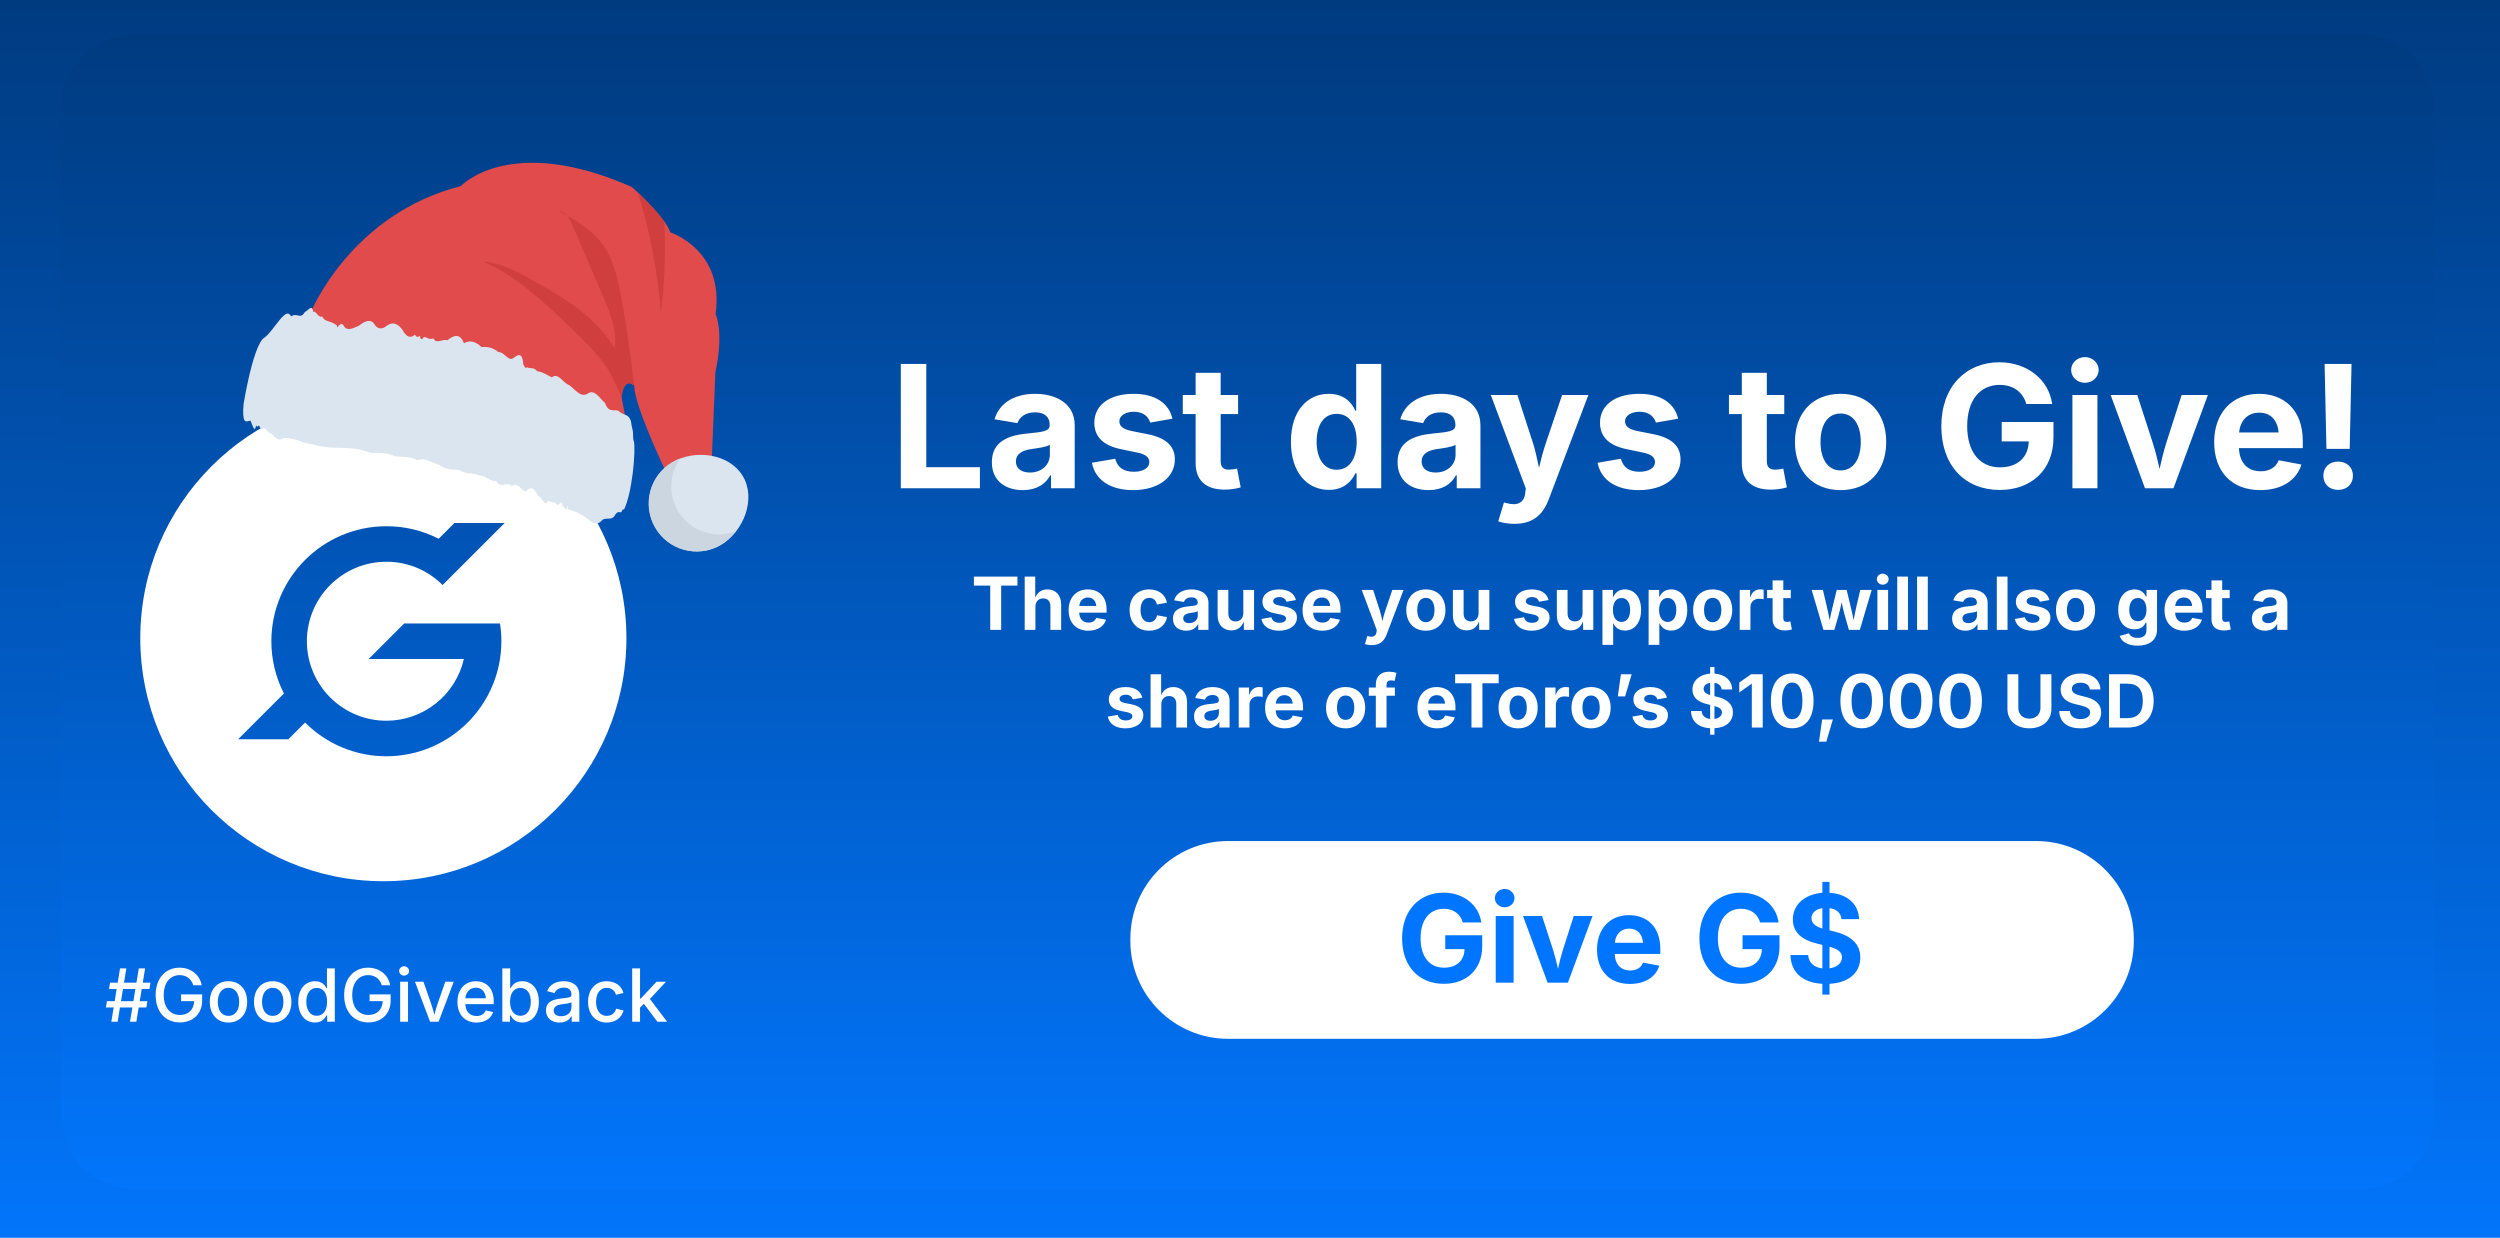
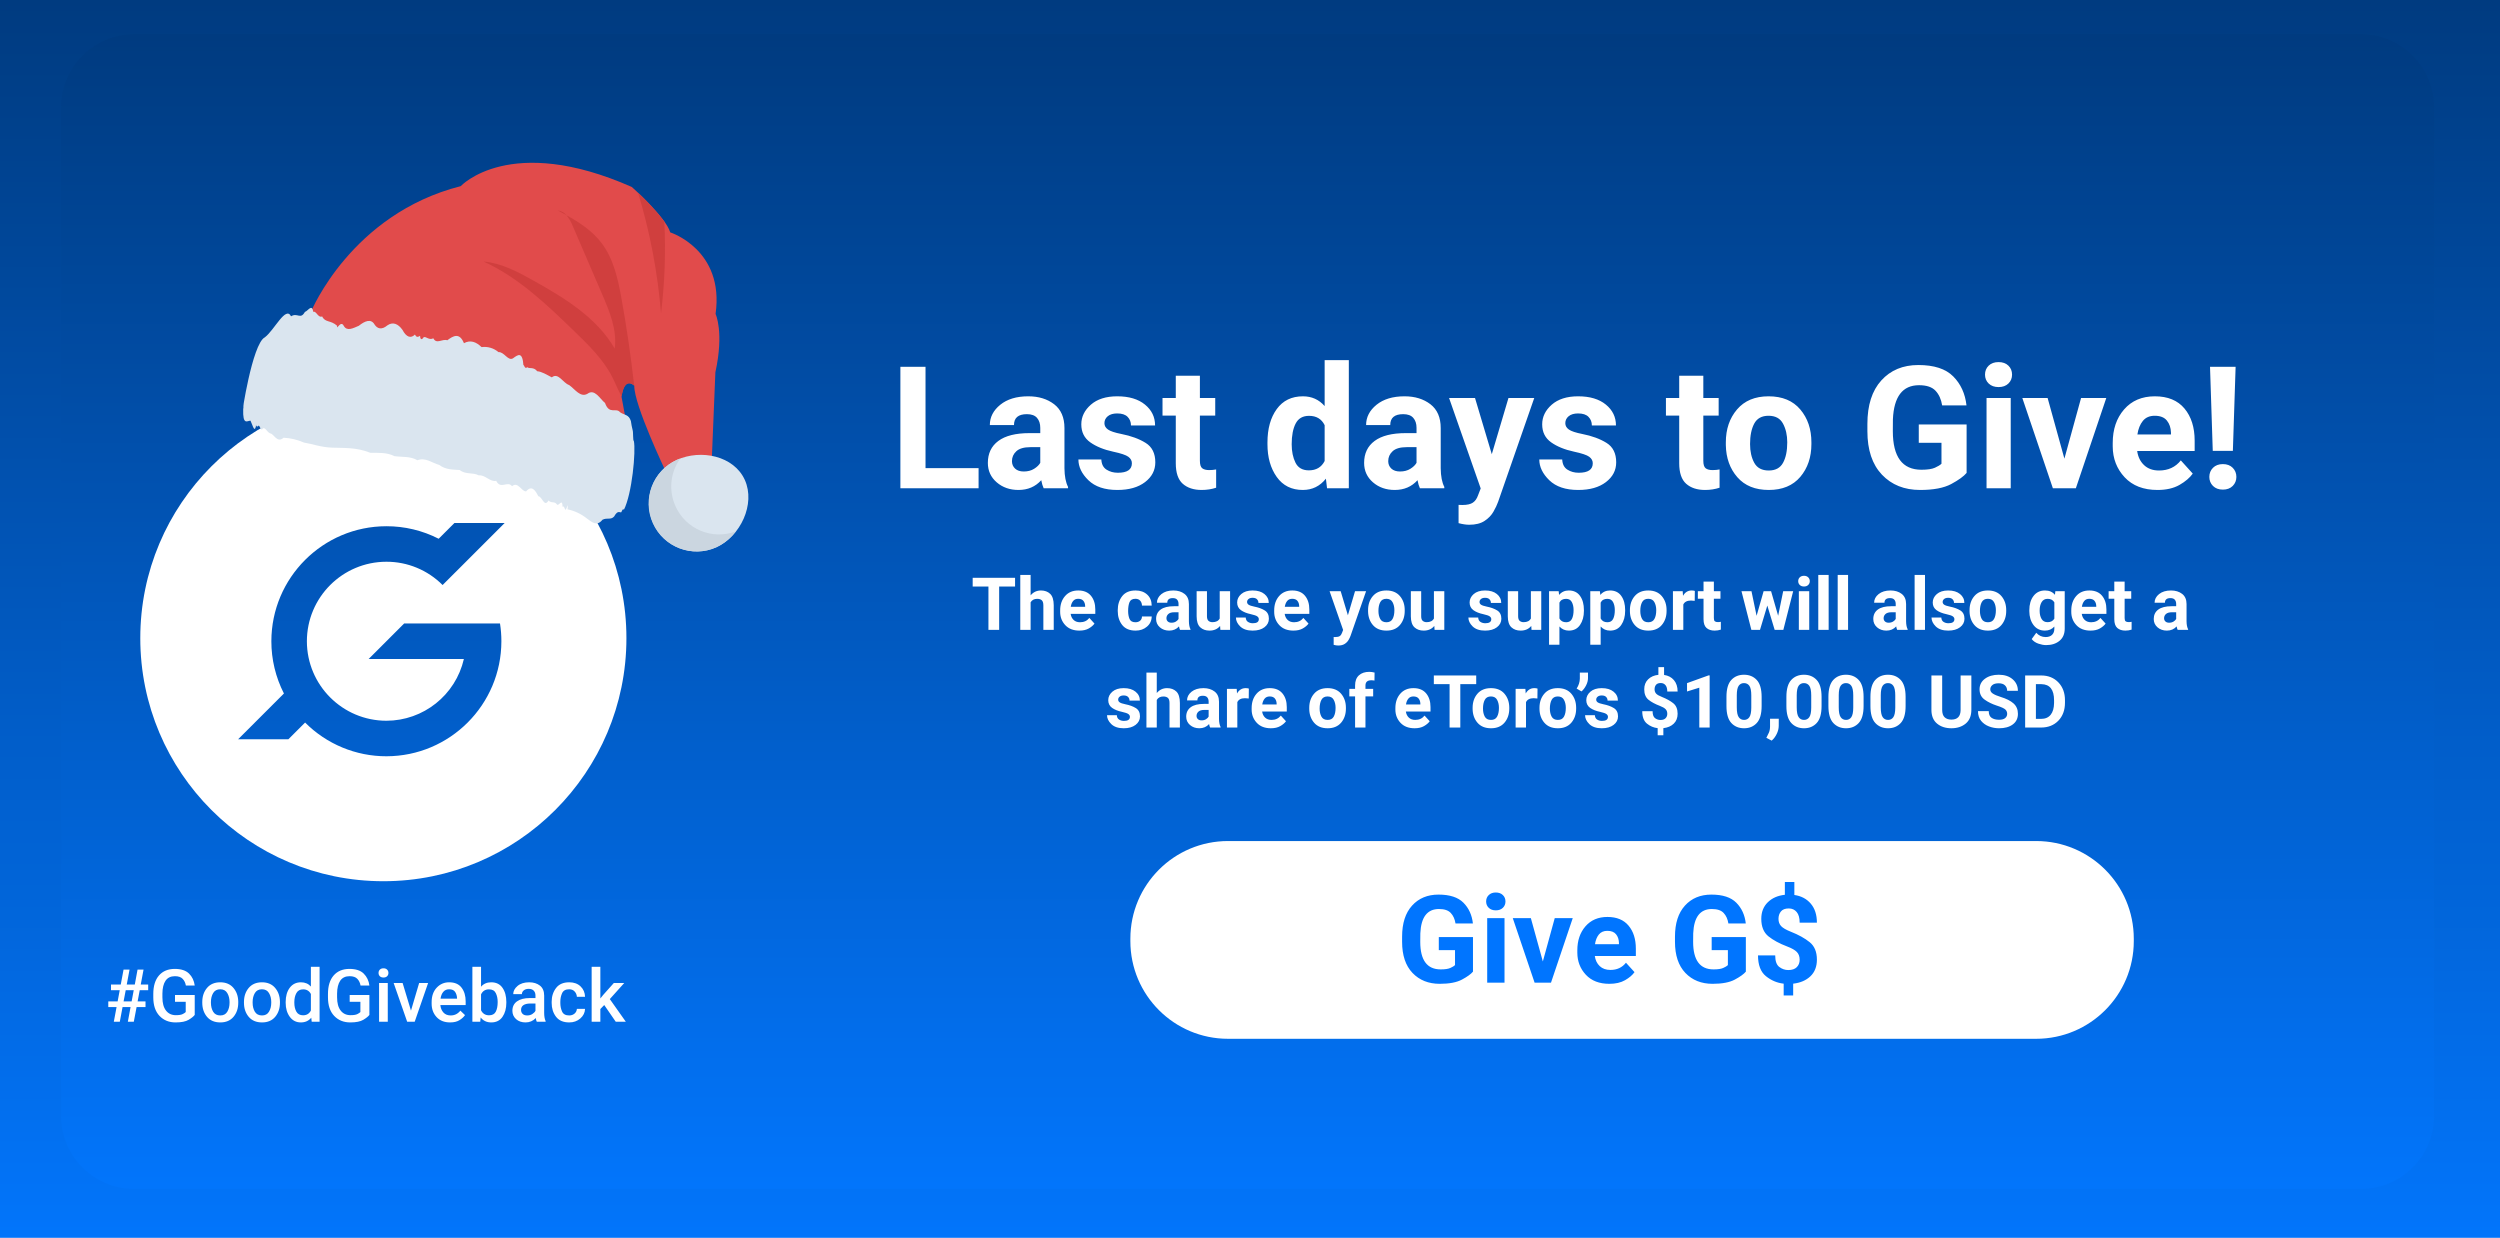
<svg xmlns="http://www.w3.org/2000/svg" preserveAspectRatio="xMidYMid meet" width="100%" height="100%" viewBox="0 0 1024 507">
  <defs>
    <linearGradient id="linear-gradient" x1="0.5" x2="0.5" y2="1" gradientUnits="objectBoundingBox">
      <stop offset="0" stop-color="#003b80" />
      <stop offset="1" stop-color="#0275fb" />
    </linearGradient>
    <clipPath id="clip-path">
      <path id="Trazado_72" data-name="Trazado 72" d="M0-128.883H199.122V-328H0Z" transform="translate(0 328)" fill="#fff" />
    </clipPath>
    <clipPath id="clip-Homescreen_banner_2">
      <rect width="1024" height="507" />
    </clipPath>
  </defs>
  <g id="Homescreen_banner_2" data-name="Homescreen banner 2" clip-path="url(#clip-Homescreen_banner_2)">
    <rect width="1024" height="507" fill="url(#linear-gradient)" />
    <rect id="Rectángulo_2136" data-name="Rectángulo 2136" width="972" height="473" rx="30" transform="translate(25 14)" fill="url(#linear-gradient)" />
-     <text id="Last_days_to_Give_" data-name="Last days to Give! " transform="translate(360 132)" fill="#fff" font-size="70" font-family="Inter-Bold, Inter" font-weight="700">
+     <text id="Last_days_to_Give_" data-name="Last days to Give! " transform="translate(360 132)" fill="#fff" font-size="70" font-family="Roboto-Bold, Roboto" font-weight="700">
      <tspan x="4.358" y="68">Last days to Give!</tspan>
    </text>
    <g id="Grupo_3740" data-name="Grupo 3740" transform="translate(19 4.489)">
      <rect id="Rectángulo_2135" data-name="Rectángulo 2135" width="411" height="81" rx="40" transform="translate(444 340)" fill="#fff" />
-       <text id="Give_G_" data-name="Give G$" transform="translate(650 398)" fill="#0075ff" font-size="50" font-family="Inter-Bold, Inter" font-weight="700">
+       <text id="Give_G_" data-name="Give G$" transform="translate(650 398)" fill="#0075ff" font-size="50" font-family="Roboto-Bold, Roboto" font-weight="700">
        <tspan x="-96.996" y="0">Give G$</tspan>
      </text>
    </g>
    <g id="Grupo_3741" data-name="Grupo 3741" transform="translate(-55 -11)">
      <g id="Grupo_3734" data-name="Grupo 3734" transform="translate(-217.074 -102.918)">
        <g id="Grupo_3720" data-name="Grupo 3720" transform="translate(329.535 275.749)">
          <g id="Grupo_152" data-name="Grupo 152" clip-path="url(#clip-path)">
            <g id="Grupo_151" data-name="Grupo 151" transform="translate(0 0)">
              <path id="Trazado_71" data-name="Trazado 71" d="M-128.886-64.442A99.56,99.56,0,0,0-228.449-164a99.562,99.562,0,0,0-99.559,99.559,99.562,99.562,0,0,0,99.559,99.558,99.56,99.56,0,0,0,99.563-99.558M-178.77-111.6-198.932-91.44s-.005,0-.005-.007l-5.244,5.243a32.354,32.354,0,0,0-23.027-9.538,32.6,32.6,0,0,0-32.561,32.562,32.6,32.6,0,0,0,32.561,32.565A32.619,32.619,0,0,0-195.466-55.9h-39.018l14.546-14.548h39.273a47.231,47.231,0,0,1,.564,7.272,47.163,47.163,0,0,1-47.108,47.112A46.956,46.956,0,0,1-260.5-29.877l-6.858,6.857H-287.94l18.769-18.756a46.848,46.848,0,0,1-5.147-21.405,47.163,47.163,0,0,1,47.109-47.108,46.881,46.881,0,0,1,21.421,5.129l6.444-6.443Z" transform="translate(328.008 164.001)" fill="#fff" />
            </g>
          </g>
        </g>
        <g id="_001-hat" data-name="001-hat" transform="translate(387.848 165.516) rotate(8)">
          <path id="Trazado_73" data-name="Trazado 73" d="M0,73.625S10.707,31.784,53.54,14.255c0,0,16.872-24.338,69.439-9.412,0,0,15.577,10.385,18.173,16.221,0,0,23.037,3.9,23.037,30.5,0,0,4.542,6.816,3.247,23.687L171,111.272l-17.2,13.3-.973-6.487s-16.55-24.989-17.522-32.77c0,0-4.542-3.569-4.542,5.192l4.542,13.625L9.083,94.354Z" transform="translate(22.125 0)" fill="#e14b4b" />
          <g id="Grupo_3721" data-name="Grupo 3721" transform="translate(89.204 6.808)">
            <path id="Trazado_74" data-name="Trazado 74" d="M16.2,47.664A237.124,237.124,0,0,0,0,0,94.523,94.523,0,0,1,12.3,10.2,219.78,219.78,0,0,1,16.2,47.664Z" transform="translate(58.758 0)" fill="#d03f3e" />
            <path id="Trazado_75" data-name="Trazado 75" d="M0,.007A5.3,5.3,0,0,1,3.779,1.446C2.537.94,1.249.474,0,.007Z" transform="translate(27.177 11.751)" fill="#d03f3e" />
            <path id="Trazado_76" data-name="Trazado 76" d="M68.183,65.265c-.467-.315-4.436-3-4.476,5.14-1.755-2.333-3.234-4.982-4.91-7.361-4.673-6.7-11.449-11.64-18.068-16.471C28.071,37.345,15.031,27.959,0,23.523c7.4-.388,14.6,2.261,21.492,4.943,13.631,5.3,27.683,11.41,36.681,22.9-.039-7.71-4.167-14.722-8.176-21.3Q42.11,17.1,34.223,4.128A16.208,16.208,0,0,0,30.95,0c5.843,2.222,11.489,4.943,15.886,9.307,5.843,5.8,8.761,13.822,11.331,21.65C61.874,42.255,65.226,53.737,68.183,65.265Z" transform="translate(0 13.198)" fill="#d03f3e" />
          </g>
          <g id="Grupo_3722" data-name="Grupo 3722" transform="translate(0 72.16)">
            <path id="Trazado_77" data-name="Trazado 77" d="M.14,44.961c0-5.067-.046.749-.092-1.374-.184,5.7-.066-25.7,4.785-29.011C8.3,11.086,11.477.5,14.257,4.56c2.373-1.978,4.029.94,5.363-2.55,1.334-.7,2.346-3.845,3.424-.493,1.078-.776,2.228,2.268,3.838,1.334,1.61,2.406,3.674.933,6.6,2.925,0,2.281,1.084-2.741,2.721-.315,1.643,2.09,3.838.434,6.073-.914,2.235-2.34,4.509-3.661,6.29-1.453,1.341,1.571,3.207,1.965,5.265-.335,2.051-1.906,4.292-1.229,6.356.914,2.07,2.879,3.97,3.1,5.357,1.236,1.387,2.037,2.248-.664,2.248.618,0,.092.526,1.959,1.472-.059.946-.519,2.3,1.058,3.963-.092,1.663,2.4,3.628-.427,5.777.007,2.156-2.182,4.5-3.944,6.914.23,2.419-1.814,4.91-1.222,7.368.585a8.838,8.838,0,0,1,7.151,1.071c2.268-.519,4.39,3.207,6.244,1.676,1.86-1.814,3.451-3.411,4.666,2.419,0-1.209.572,1.669,1.6.381,1.025.644,2.5-.624,4.3,1.071,1.8-.138,3.924.822,6.257,1.65,2.327-2.5,4.857,1.656,7.466,2.129,2.609,1.334,5.3,4.548,7.933,2.491,2.642-2.57,5.232,1.255,7.657,2.747,2.425,4.647,4.68,1.052,6.638,2.9,1.959.966,3.628.322,4.87,2.938a34.9,34.9,0,0,0,1.242,3.621c.342.526.716,4.522,1.078,4.233,1.466,3.95,2.32,21.67-.125,28.65,0-.02-.289-1.223-.881,1.025-.592.408-1.485-.907-2.682,2.175-1.2,1.676-2.708.71-4.528,1.952-1.821,3.069-3.963,1.722-6.421.361a19,19,0,0,0-8.36-2.6c0-3.109-.184-.96-.539-.184-.355,1.63-.887-1.558-1.584-.513-.7-3.97-1.558.44-2.57-.789-1.019-1.084-2.189.046-3.51-1-1.321,3.253-2.787-1.308-4.39-1.157-1.6-2.34-3.352-4.193-5.225-1.262-1.873.322-3.878-3.694-6-1.3-2.123-2.136-4.371,2.156-6.73-1.288-2.36.953-4.831-1.9-7.4-1.216-2.576-.986-5.251.546-8.025-1.084-2.774.2-5.639.73-8.59-.9-2.951-.348-5.994-2.4-9.11-.651-3.115-1.288-6.31-.355-9.57-.348-3.26-1.15-6.592-.414-9.984.007-5.922-1.492-11.121-.368-15.675.085-4.555.513-8.465-.408-11.824-.447a23.036,23.036,0,0,0-8.511-.8c-2.346,2.793-4.233-1.209-5.744-1-1.512-.434-2.655-2.964-3.516-1.045-.861-.085-1.446-2.471-1.84-.94-.394-.46-.6.361-.7-.677-.105,1.347-.112,3.214-.112-.263,0,4.128-1.157.946-2.491-1.124C2.394,49.47.869,51.639.14,44.961Z" transform="translate(0 0)" fill="#dae5ef" />
            <path id="Trazado_78" data-name="Trazado 78" d="M37.868,7.906c5.8,9.169,1.439,23.162-7.729,28.958A19.643,19.643,0,0,1,9.153,3.654C18.315-2.143,32.071-1.269,37.868,7.906Z" transform="translate(169.772 37.16)" fill="#dae5ef" />
          </g>
          <g id="Grupo_3723" data-name="Grupo 3723" transform="translate(169.763 111.857)">
            <path id="Trazado_79" data-name="Trazado 79" d="M37.154,26.356a21.016,21.016,0,0,1-7.033,7.558A19.629,19.629,0,1,1,9.155.723,13.033,13.033,0,0,1,10.469,0a19.553,19.553,0,0,0,.789,19.586A19.525,19.525,0,0,0,37.154,26.356Z" transform="translate(0 0.388)" fill="#cbd6e0" />
            <path id="Trazado_80" data-name="Trazado 80" d="M.138.789A1.3,1.3,0,0,0,.092,0C.059.013.033.033,0,.046Z" transform="translate(11.232 0)" fill="#cbd6e0" />
          </g>
        </g>
      </g>
-       <text id="_GoodGiveback" data-name="#GoodGiveback" transform="translate(213.461 429.489)" fill="#fff" font-size="30" font-family="Inter-Medium, Inter" font-weight="500">
+       <text id="_GoodGiveback" data-name="#GoodGiveback" transform="translate(213.461 429.489)" fill="#fff" font-size="30" font-family="Roboto-Bold, Roboto" font-weight="500">
        <tspan x="-115.526" y="0">#GoodGiveback</tspan>
      </text>
    </g>
-     <text id="The_cause_you_support_will_also_get_a_share_of_eToro_s_10_000_USD" data-name="The cause you support will also get a share of eToro’s $10,000 USD" transform="translate(394 229)" fill="#fff" font-size="30" font-family="Inter-Bold, Inter" font-weight="700">
+     <text id="The_cause_you_support_will_also_get_a_share_of_eToro_s_10_000_USD" data-name="The cause you support will also get a share of eToro’s $10,000 USD" transform="translate(394 229)" fill="#fff" font-size="30" font-family="Roboto-Bold, Roboto" font-weight="700">
      <tspan x="3.818" y="29">The cause you support will also get a </tspan>
      <tspan x="58.611" y="69">share of eToro’s $10,000 USD</tspan>
    </text>
  </g>
</svg>
